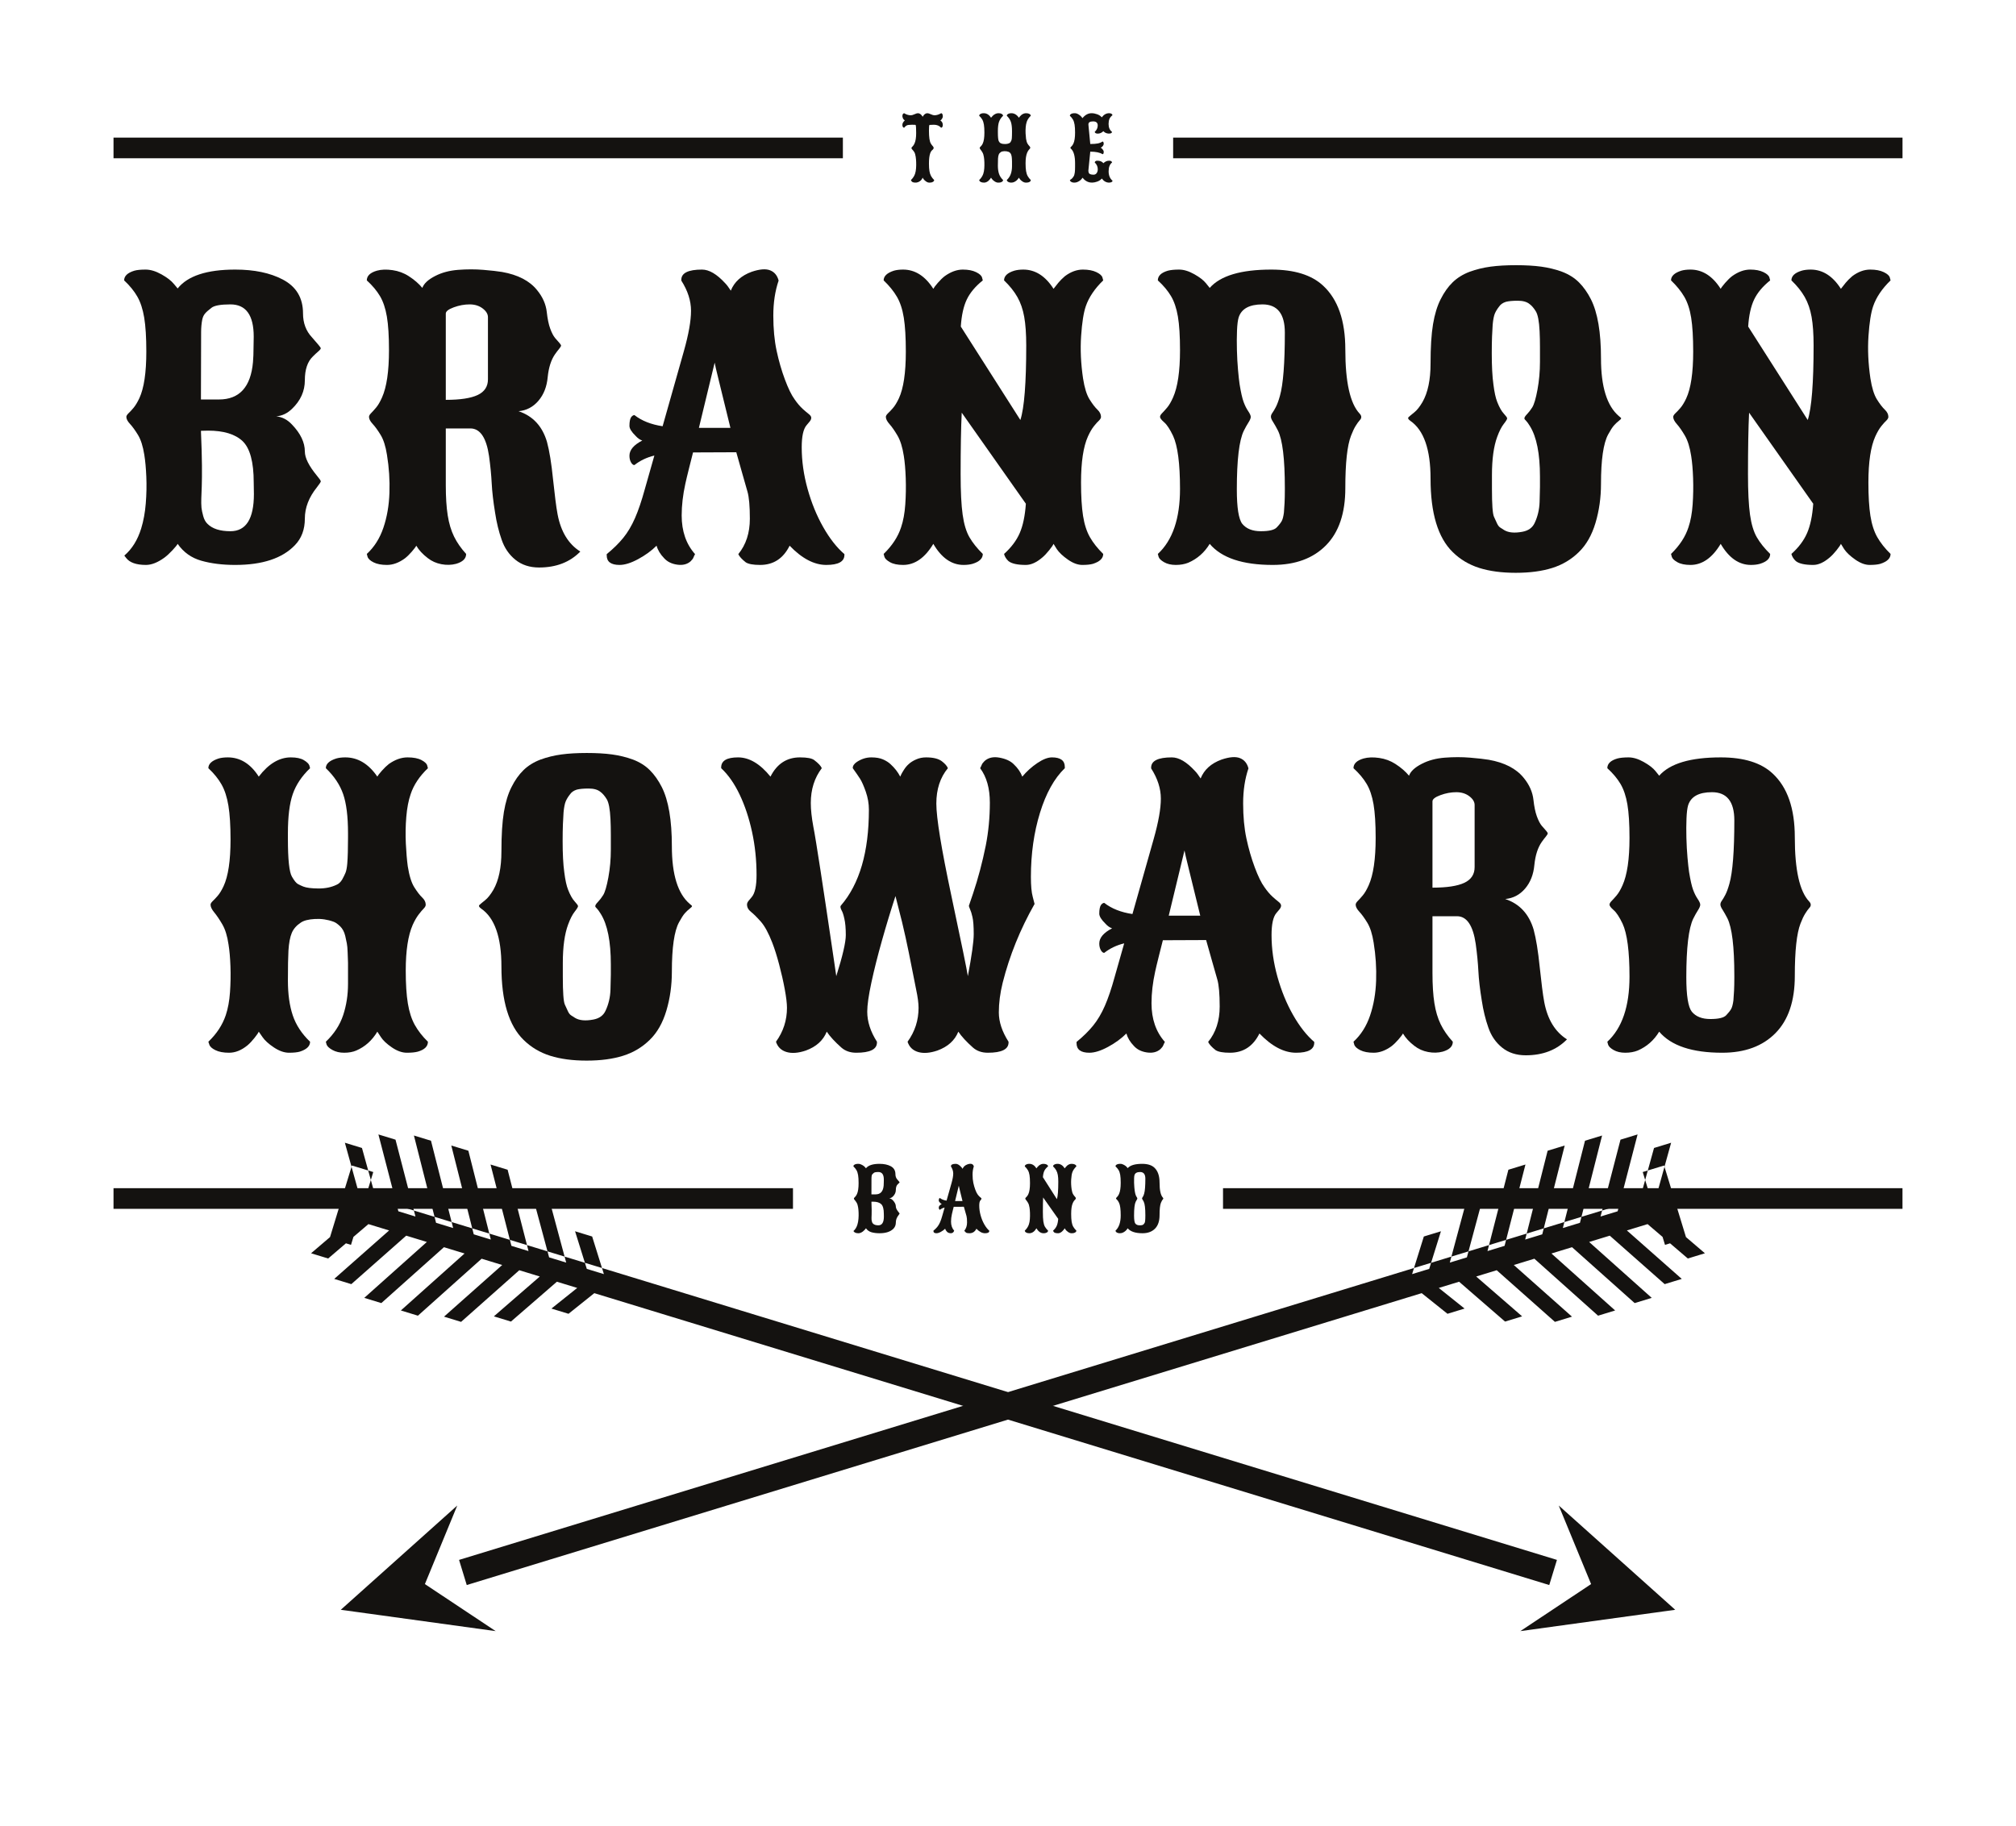
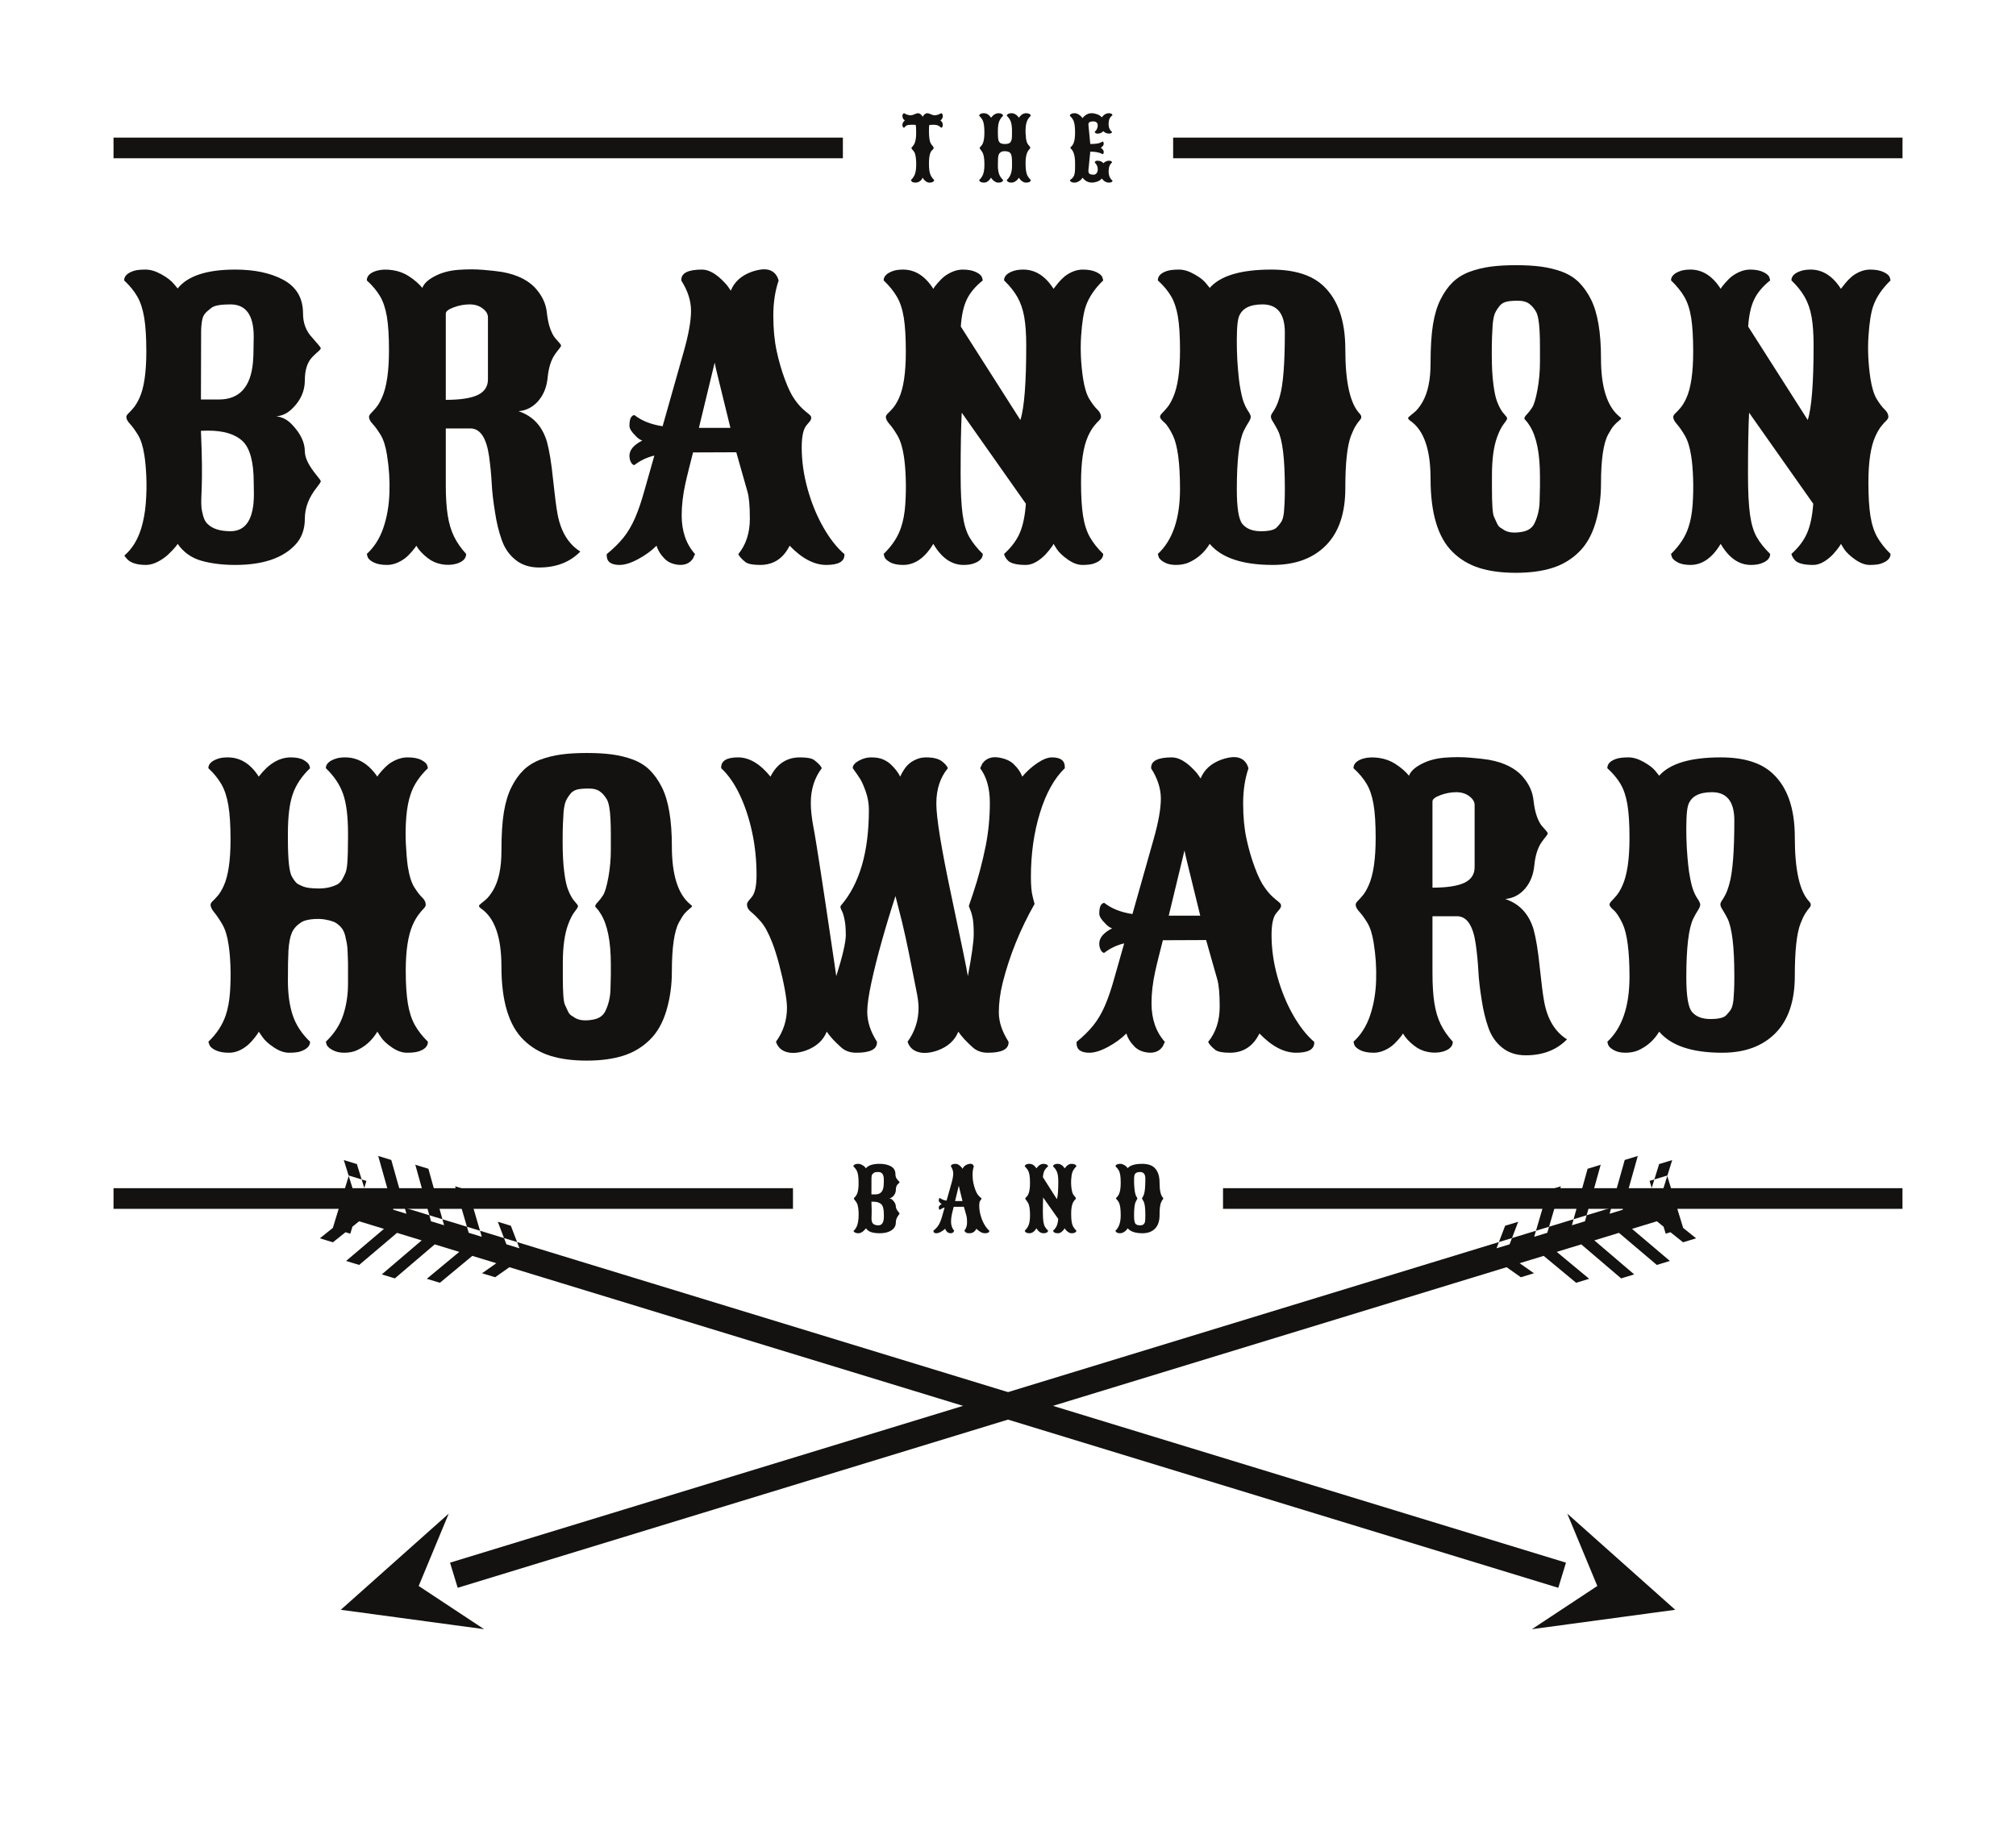
<svg xmlns="http://www.w3.org/2000/svg" viewBox="290.67 -225.81 818.66 741.89" width="819" height="742">
  <g fill="#141210">
    <path transform="translate(336.6695,0) scale(0.074442,-0.074442)" d="M177 -50Q98 -50 69 -12L59 1Q122 55 151 149Q170 211 176.0 285.5Q182 360 179.0 431.0Q176 502 168 551Q157 621 133.5 659.5Q110 698 90.0 719.5Q70 741 70 758Q70 766 81 777Q92 787 108.5 806.5Q125 826 141 860Q179 942 179 1114Q179 1230 167.5 1299.5Q156 1369 130.0 1414.5Q104 1460 58 1503Q58 1539 114 1556Q135 1562 175 1562Q215 1562 261.5 1536.0Q308 1510 329 1484L350 1459Q432 1562 664 1562Q820 1562 923 1508Q1034 1450 1034 1323Q1034 1244 1083 1192Q1131 1138 1131 1133Q1131 1127 1117.5 1115.5Q1104 1104 1088 1088Q1044 1046 1044 958Q1044 869 974 802Q936 765 888 761Q937 756 974 716Q1044 643 1044 569Q1044 517 1110 437Q1131 412 1131 406Q1131 401 1110 374Q1044 292 1044 203Q1044 114 990 58Q887 -50 664 -50Q560 -50 479.0 -27.0Q398 -4 350 65Q344 54 321.0 29.5Q298 5 278 -10Q223 -50 177 -50ZM477 853H575Q743 853 761 1057Q764 1092 764 1137L765 1196Q765 1372 638 1372Q557 1372 534 1353Q509 1334 498.5 1321.0Q488 1308 484 1288Q478 1257 478 1220ZM638 134Q766 134 766 337L765 400Q765 568 704 626Q643 683 516 683L477 682Q482 565 482.5 493.0Q483 421 481.5 379.5Q480 338 479.0 312.5Q478 287 480 262Q482 244 489.5 216.5Q497 189 513 174Q553 134 638 134Z" />
    <path transform="translate(435.1618,0) scale(0.074442,-0.074442)" d="M999 -64Q922 -64 870.0 -22.0Q818 20 795 87Q771 155 759 235Q744 327 740.5 395.5Q737 464 726 544Q704 695 624 695H490V385Q490 287 500.5 220.5Q511 154 535.0 105.0Q559 56 601 10Q601 -28 546 -44Q508 -54 466.0 -46.0Q424 -38 392 -13Q350 19 329 55Q324 45 304.5 22.5Q285 0 267 -14Q218 -50 169 -50Q124 -50 96.0 -36.0Q68 -22 63 -5L59 10Q120 66 149.5 153.0Q179 240 182.5 343.5Q186 447 169 551Q158 621 134.5 659.5Q111 698 91.0 719.5Q71 741 71 758Q71 767 82 778Q93 789 109.5 808.5Q126 828 142 864Q180 949 180 1122Q180 1238 168.5 1305.5Q157 1373 131.0 1417.0Q105 1461 59 1503Q59 1540 114 1556Q150 1566 199.0 1559.0Q248 1552 288 1526Q333 1497 362 1462Q375 1498 432 1527Q486 1555 557.5 1560.5Q629 1566 695.0 1560.5Q761 1555 797 1549Q927 1526 988 1450Q1034 1394 1041 1330Q1047 1275 1059.5 1240.5Q1072 1206 1086 1189Q1119 1153 1119 1148Q1119 1142 1108.5 1129.5Q1098 1117 1086 1100Q1054 1054 1046 975Q1039 897 995.5 846.0Q952 795 887 789Q1004 750 1042 622Q1062 548 1075 419Q1082 354 1088.0 306.0Q1094 258 1100 226Q1127 84 1224 23Q1139 -64 999 -64ZM490 851Q608 851 664.0 877.5Q720 904 720 963V1302Q720 1328 691.0 1350.0Q662 1372 620 1372Q577 1372 533.5 1356.0Q490 1340 490 1322Z" />
    <path transform="translate(538.2695,0) scale(0.074442,-0.074442)" d="M53 -50Q-17 -50 -17 2V9Q37 53 73.5 98.0Q110 143 137.5 206.0Q165 269 191 364L243 547Q181 532 134 495Q124 495 115.5 510.0Q107 525 107 546Q107 593 177 629Q158 635 141 654Q107 687 107 709Q107 742 116 756Q124 767 134 768Q194 721 288 707L404 1117Q443 1255 443 1337Q443 1419 390 1502V1506Q390 1562 503 1562Q561 1562 629 1488Q637 1480 644.5 1469.5Q652 1459 660 1447Q689 1519 774 1550Q839 1572 874.5 1558.0Q910 1544 921 1502Q892 1417 892 1311Q892 1203 910 1119Q928 1035 955.5 961.5Q983 888 1008 854Q1030 822 1053 801Q1072 784 1085.5 773.5Q1099 763 1099 753Q1099 744 1091.0 733.5Q1083 723 1073 712Q1047 681 1047 592Q1047 480 1079.0 365.0Q1111 250 1164.5 156.0Q1218 62 1280 9V5Q1280 -50 1181 -50Q1082 -50 981 55Q929 -50 820 -50Q764 -50 742 -36Q710 -11 701 9Q764 86 764 202Q764 305 751 350Q735 407 719.5 460.5Q704 514 690 565L454 564L433 481Q418 421 412 393Q392 302 392 220Q392 91 465 9Q459 -2 456.0 -10.0Q453 -18 441 -30Q413 -55 367.5 -48.5Q322 -42 296 -13Q265 19 255 55Q214 14 155.0 -18.0Q96 -50 53 -50ZM486 698H658Q618 862 596.0 951.0Q574 1040 572 1054Z" />
    <path transform="translate(645.0993,0) scale(0.074442,-0.074442)" d="M165 -50Q120 -50 93.5 -35.0Q67 -20 63 -5L59 10Q129 78 154 155Q172 208 177.0 280.0Q182 352 179.5 423.5Q177 495 169 545Q158 616 134.5 656.0Q111 696 91.0 718.5Q71 741 71 758Q71 766 82 777Q93 787 109.5 806.0Q126 825 142 859Q180 941 180 1114Q180 1230 169.0 1299.0Q158 1368 131.5 1413.5Q105 1459 59 1503Q59 1538 115 1556Q136 1562 165 1562Q263 1562 330 1457Q335 1467 354.5 1489.5Q374 1512 392 1526Q442 1562 491 1562Q535 1562 563.5 1548.0Q592 1534 596 1518L600 1503Q539 1454 512.5 1398.5Q486 1343 480 1251L805 741Q837 840 837 1148Q837 1242 826.0 1304.0Q815 1366 788.5 1412.5Q762 1459 716 1503Q716 1539 772 1556Q793 1562 821 1562Q919 1562 986 1457Q999 1474 1012.5 1490.5Q1026 1507 1048 1526Q1096 1562 1146 1562Q1191 1562 1220.0 1548.0Q1249 1534 1253 1518L1257 1503Q1187 1435 1162 1362Q1144 1310 1136.5 1200.0Q1129 1090 1147 968Q1159 891 1182.5 853.5Q1206 816 1225.5 797.5Q1245 779 1245 758Q1245 749 1234 738Q1223 728 1206.5 707.5Q1190 687 1174 652Q1136 568 1136 400Q1136 288 1147.0 218.0Q1158 148 1184.5 101.5Q1211 55 1257 10Q1257 -26 1201 -44Q1180 -50 1143 -50Q1106 -50 1064.5 -21.0Q1023 8 1004 36L986 65Q982 55 962.0 30.0Q942 5 924 -10Q877 -50 835 -50Q766 -50 740 -29Q721 -11 716 10Q775 63 801.5 124.0Q828 185 835 284L485 781Q479 658 479 445Q479 303 490.0 224.5Q501 146 527.5 100.5Q554 55 600 10Q600 -27 544 -44Q523 -50 495 -50Q397 -50 330 65Q261 -50 165 -50Z" />
    <path transform="translate(756.47,0) scale(0.074442,-0.074442)" d="M157 -50Q119 -50 93.0 -35.0Q67 -20 63 -5L59 10Q180 122 180 365Q180 573 142 655Q116 709 94 728Q71 748 71 758Q71 767 82 778Q93 789 109.5 808.5Q126 828 142 864Q180 949 180 1122Q180 1238 168.5 1305.5Q157 1373 131.0 1417.0Q105 1461 59 1503Q59 1540 114 1556Q137 1562 175 1562Q213 1562 257.5 1537.0Q302 1512 322 1487L342 1462Q430 1562 678 1562Q867 1562 961 1474Q1082 1362 1082 1126Q1082 859 1160 776Q1178 757 1160 739Q1151 729 1138.5 709.0Q1126 689 1113 655Q1082 575 1082 369Q1082 164 976.5 57.0Q871 -50 686 -50Q439 -50 342 65Q299 -6 225 -38Q195 -50 157 -50ZM621 134Q689 134 708 155Q728 176 735.5 190.5Q743 205 747 236Q749 258 750.5 288.5Q752 319 752 358V371Q752 608 714 684Q707 698 700.5 709.0Q694 720 688 730Q676 748 676 759Q676 769 684 780Q692 791 703.0 812.0Q714 833 725 872Q752 967 752 1218Q752 1372 630 1372Q523 1372 500 1301Q493 1278 491.0 1229.0Q489 1180 490.5 1122.5Q492 1065 496.5 1014.5Q501 964 505 937Q516 869 527.0 839.5Q538 810 551 791Q566 769 566 758Q566 747 553.5 727.5Q541 708 528 682Q490 604 490 362Q490 212 520 174Q553 134 621 134Z" />
    <path transform="translate(859.5777,0) scale(0.074442,-0.074442)" d="M627 -93Q512 -93 428.0 -66.5Q344 -40 283 20Q162 138 162 421Q162 661 51 737Q34 749 42.5 757.0Q51 765 73.0 782.5Q95 800 118 839Q162 916 162 1049Q162 1183 175.5 1264.0Q189 1345 217 1400Q245 1456 282.5 1492.5Q320 1529 375 1550Q430 1570 489.5 1578.0Q549 1586 628 1586Q707 1586 766.0 1578.0Q825 1570 880 1550Q935 1529 972.0 1492.0Q1009 1455 1037 1400Q1092 1291 1092 1077Q1092 845 1190 762Q1202 753 1202 750Q1202 746 1189 736Q1176 726 1163.0 711.5Q1150 697 1131 662Q1092 590 1092 392Q1092 280 1062.0 179.5Q1032 79 971 20Q910 -40 826.0 -66.5Q742 -93 627 -93ZM663 131Q712 140 730 179Q755 232 757.0 294.0Q759 356 759 376V432Q759 620 704 708Q691 729 683 737Q674 745 674 750Q674 758 688.5 773.0Q703 788 717 810Q732 834 745.5 907.0Q759 980 759 1059Q759 1112 759.0 1139.0Q759 1166 758.5 1184.0Q758 1202 757 1226Q753 1307 736.5 1334.0Q720 1361 702 1374Q680 1392 638 1392Q596 1392 573 1386Q548 1378 536 1360Q521 1341 513.0 1322.5Q505 1304 501 1262Q499 1236 497.5 1197.0Q496 1158 496 1105Q496 1000 505 935Q513 871 526 839Q543 796 561.5 776.0Q580 756 580 750Q580 743 561.5 719.5Q543 696 526 650Q497 572 497 440V365Q497 237 508 213L525 176Q532 161 541.5 154.5Q551 148 564 140Q599 119 663 131Z" />
    <path transform="translate(964.9186,0) scale(0.074442,-0.074442)" d="M165 -50Q120 -50 93.5 -35.0Q67 -20 63 -5L59 10Q129 78 154 155Q172 208 177.0 280.0Q182 352 179.5 423.5Q177 495 169 545Q158 616 134.5 656.0Q111 696 91.0 718.5Q71 741 71 758Q71 766 82 777Q93 787 109.5 806.0Q126 825 142 859Q180 941 180 1114Q180 1230 169.0 1299.0Q158 1368 131.5 1413.5Q105 1459 59 1503Q59 1538 115 1556Q136 1562 165 1562Q263 1562 330 1457Q335 1467 354.5 1489.5Q374 1512 392 1526Q442 1562 491 1562Q535 1562 563.5 1548.0Q592 1534 596 1518L600 1503Q539 1454 512.5 1398.5Q486 1343 480 1251L805 741Q837 840 837 1148Q837 1242 826.0 1304.0Q815 1366 788.5 1412.5Q762 1459 716 1503Q716 1539 772 1556Q793 1562 821 1562Q919 1562 986 1457Q999 1474 1012.5 1490.5Q1026 1507 1048 1526Q1096 1562 1146 1562Q1191 1562 1220.0 1548.0Q1249 1534 1253 1518L1257 1503Q1187 1435 1162 1362Q1144 1310 1136.5 1200.0Q1129 1090 1147 968Q1159 891 1182.5 853.5Q1206 816 1225.5 797.5Q1245 779 1245 758Q1245 749 1234 738Q1223 728 1206.5 707.5Q1190 687 1174 652Q1136 568 1136 400Q1136 288 1147.0 218.0Q1158 148 1184.5 101.5Q1211 55 1257 10Q1257 -26 1201 -44Q1180 -50 1143 -50Q1106 -50 1064.5 -21.0Q1023 8 1004 36L986 65Q982 55 962.0 30.0Q942 5 924 -10Q877 -50 835 -50Q766 -50 740 -29Q721 -11 716 10Q775 63 801.5 124.0Q828 185 835 284L485 781Q479 658 479 445Q479 303 490.0 224.5Q501 146 527.5 100.5Q554 55 600 10Q600 -27 544 -44Q523 -50 495 -50Q397 -50 330 65Q261 -50 165 -50Z" />
    <path transform="translate(370.804,198.1935) scale(0.074442,-0.074442)" d="M172 -50Q126 -50 97.5 -36.0Q69 -22 64 -5L59 10Q127 75 154 155Q172 209 177.0 280.0Q182 351 179.5 421.5Q177 492 169 541Q159 610 135.0 651.0Q111 692 91.0 716.0Q71 740 71 758Q71 766 82 777Q93 787 109.5 806.0Q126 825 142 859Q180 941 180 1113Q180 1228 168.5 1298.0Q157 1368 131.0 1414.0Q105 1460 59 1503Q59 1538 115 1556Q136 1562 165 1562Q267 1562 334 1457Q414 1562 509 1562Q555 1562 580 1547Q605 1532 610 1518L614 1503Q546 1438 519.5 1361.5Q493 1285 493 1148V1117Q493 948 515 911Q534 878 548.0 870.5Q562 863 577 857Q602 847 659.0 846.5Q716 846 759 867Q776 874 789 895Q800 915 807.0 931.5Q814 948 817 983Q819 1009 820.0 1044.0Q821 1079 821 1124V1148Q821 1285 794.5 1361.5Q768 1438 700 1503Q700 1538 757 1556Q778 1562 806 1562Q909 1562 981 1457Q986 1467 1006.0 1489.5Q1026 1512 1044 1526Q1095 1562 1146 1562Q1194 1562 1221.5 1547.5Q1249 1533 1253 1518L1257 1503Q1188 1437 1163 1362Q1145 1310 1139.0 1237.0Q1133 1164 1136.5 1092.0Q1140 1020 1147 968Q1159 891 1182.5 853.5Q1206 816 1225.5 797.5Q1245 779 1245 758Q1245 748 1234 737Q1223 726 1206.5 704.5Q1190 683 1174 648Q1136 561 1136 399Q1136 289 1147.5 219.0Q1159 149 1185.5 101.5Q1212 54 1257 10Q1257 -28 1202 -44Q1180 -50 1142 -50Q1103 -50 1060.5 -21.0Q1018 8 1000 36L981 65Q938 -7 866 -38Q838 -50 800 -50Q763 -50 736.0 -35.0Q709 -20 704 -5L700 10Q768 75 794.5 155.0Q821 235 821 326V441L819 497Q818 530 814.5 547.0Q811 564 806 587Q798 621 777.5 640.5Q757 660 742 665Q693 683 640.0 680.0Q587 677 563 660Q528 637 514.0 603.5Q500 570 496 508Q493 456 493 344Q493 233 519.5 154.0Q546 75 614 10Q614 -26 558 -44Q537 -50 499 -50Q460 -50 416.5 -21.0Q373 8 354 36L334 65Q330 55 310.0 30.0Q290 5 272 -10Q223 -50 172 -50Z" />
    <path transform="translate(482.1747,198.1935) scale(0.074442,-0.074442)" d="M627 -93Q512 -93 428.0 -66.5Q344 -40 283 20Q162 138 162 421Q162 661 51 737Q34 749 42.5 757.0Q51 765 73.0 782.5Q95 800 118 839Q162 916 162 1049Q162 1183 175.5 1264.0Q189 1345 217 1400Q245 1456 282.5 1492.5Q320 1529 375 1550Q430 1570 489.5 1578.0Q549 1586 628 1586Q707 1586 766.0 1578.0Q825 1570 880 1550Q935 1529 972.0 1492.0Q1009 1455 1037 1400Q1092 1291 1092 1077Q1092 845 1190 762Q1202 753 1202 750Q1202 746 1189 736Q1176 726 1163.0 711.5Q1150 697 1131 662Q1092 590 1092 392Q1092 280 1062.0 179.5Q1032 79 971 20Q910 -40 826.0 -66.5Q742 -93 627 -93ZM663 131Q712 140 730 179Q755 232 757.0 294.0Q759 356 759 376V432Q759 620 704 708Q691 729 683 737Q674 745 674 750Q674 758 688.5 773.0Q703 788 717 810Q732 834 745.5 907.0Q759 980 759 1059Q759 1112 759.0 1139.0Q759 1166 758.5 1184.0Q758 1202 757 1226Q753 1307 736.5 1334.0Q720 1361 702 1374Q680 1392 638 1392Q596 1392 573 1386Q548 1378 536 1360Q521 1341 513.0 1322.5Q505 1304 501 1262Q499 1236 497.5 1197.0Q496 1158 496 1105Q496 1000 505 935Q513 871 526 839Q543 796 561.5 776.0Q580 756 580 750Q580 743 561.5 719.5Q543 696 526 650Q497 572 497 440V365Q497 237 508 213L525 176Q532 161 541.5 154.5Q551 148 564 140Q599 119 663 131Z" />
    <path transform="translate(583.0491,198.1935) scale(0.074442,-0.074442)" d="M743 -50Q694 -50 662 -22Q608 26 582 65Q553 -7 468 -38Q406 -59 362.5 -46.0Q319 -33 305 10Q365 93 365 195Q365 231 353.0 296.0Q341 361 322.5 431.0Q304 501 285 550Q254 630 222.0 666.0Q190 702 168.5 719.0Q147 736 147 759Q147 768 155.0 778.5Q163 789 173 800Q199 831 199 920Q199 1042 174.5 1155.0Q150 1268 107.0 1358.5Q64 1449 6 1503V1507Q6 1562 98 1562Q190 1562 275 1457Q328 1562 436 1562Q495 1562 514 1547Q548 1521 555 1503Q495 1424 495 1313Q495 1259 509 1183Q514 1159 524.5 1094.0Q535 1029 548.5 941.5Q562 854 576.0 760.0Q590 666 602.5 582.0Q615 498 623.5 440.0Q632 382 634 368Q686 533 686 592Q686 648 678 682Q671 714 663 727Q653 747 659 753Q812 930 812 1277Q812 1326 795 1375Q778 1423 764.0 1445.0Q750 1467 724 1503V1504Q724 1522 746 1537Q784 1562 825 1562Q864 1562 889.0 1551.0Q914 1540 930 1525Q964 1494 983 1457L988 1468Q991 1475 1003.0 1494.0Q1015 1513 1030 1526Q1045 1540 1070.0 1551.0Q1095 1562 1124 1562Q1182 1562 1210 1541Q1236 1521 1243 1503Q1180 1427 1180 1310Q1180 1193 1262 807Q1344 421 1352 368Q1384 537 1384 597Q1384 662 1377 691Q1371 718 1364.0 733.0Q1357 748 1358 754Q1359 756 1360.5 760.5Q1362 765 1364 771L1380 818Q1422 943 1450 1082Q1472 1195 1472 1315Q1472 1432 1419 1503Q1425 1514 1428.0 1522.0Q1431 1530 1443 1542Q1474 1570 1525.0 1560.5Q1576 1551 1602 1525Q1635 1494 1649 1457Q1685 1500 1731.0 1531.0Q1777 1562 1811 1562Q1881 1562 1881 1510V1503Q1795 1420 1745.5 1259.5Q1696 1099 1696 910Q1696 837 1706 801L1716 762Q1598 554 1542 332Q1521 247 1521 170Q1521 93 1574 10V6Q1574 -50 1461 -50Q1412 -50 1380 -22Q1326 26 1300 65Q1271 -7 1186 -38Q1124 -59 1080.5 -46.0Q1037 -33 1023 10Q1083 93 1083 195Q1083 233 1070 294L1046 415Q1030 498 1012.0 580.5Q994 663 972 746L957 805Q919 689 883.5 563.0Q848 437 825.5 332.5Q803 228 803 174Q803 93 856 10V6Q856 -50 743 -50Z" />
    <path transform="translate(729.1097,198.1935) scale(0.074442,-0.074442)" d="M53 -50Q-17 -50 -17 2V9Q37 53 73.5 98.0Q110 143 137.5 206.0Q165 269 191 364L243 547Q181 532 134 495Q124 495 115.5 510.0Q107 525 107 546Q107 593 177 629Q158 635 141 654Q107 687 107 709Q107 742 116 756Q124 767 134 768Q194 721 288 707L404 1117Q443 1255 443 1337Q443 1419 390 1502V1506Q390 1562 503 1562Q561 1562 629 1488Q637 1480 644.5 1469.5Q652 1459 660 1447Q689 1519 774 1550Q839 1572 874.5 1558.0Q910 1544 921 1502Q892 1417 892 1311Q892 1203 910 1119Q928 1035 955.5 961.5Q983 888 1008 854Q1030 822 1053 801Q1072 784 1085.5 773.5Q1099 763 1099 753Q1099 744 1091.0 733.5Q1083 723 1073 712Q1047 681 1047 592Q1047 480 1079.0 365.0Q1111 250 1164.5 156.0Q1218 62 1280 9V5Q1280 -50 1181 -50Q1082 -50 981 55Q929 -50 820 -50Q764 -50 742 -36Q710 -11 701 9Q764 86 764 202Q764 305 751 350Q735 407 719.5 460.5Q704 514 690 565L454 564L433 481Q418 421 412 393Q392 302 392 220Q392 91 465 9Q459 -2 456.0 -10.0Q453 -18 441 -30Q413 -55 367.5 -48.5Q322 -42 296 -13Q265 19 255 55Q214 14 155.0 -18.0Q96 -50 53 -50ZM486 698H658Q618 862 596.0 951.0Q574 1040 572 1054Z" />
    <path transform="translate(835.9395,198.1935) scale(0.074442,-0.074442)" d="M999 -64Q922 -64 870.0 -22.0Q818 20 795 87Q771 155 759 235Q744 327 740.5 395.5Q737 464 726 544Q704 695 624 695H490V385Q490 287 500.5 220.5Q511 154 535.0 105.0Q559 56 601 10Q601 -28 546 -44Q508 -54 466.0 -46.0Q424 -38 392 -13Q350 19 329 55Q324 45 304.5 22.5Q285 0 267 -14Q218 -50 169 -50Q124 -50 96.0 -36.0Q68 -22 63 -5L59 10Q120 66 149.5 153.0Q179 240 182.5 343.5Q186 447 169 551Q158 621 134.5 659.5Q111 698 91.0 719.5Q71 741 71 758Q71 767 82 778Q93 789 109.5 808.5Q126 828 142 864Q180 949 180 1122Q180 1238 168.5 1305.5Q157 1373 131.0 1417.0Q105 1461 59 1503Q59 1540 114 1556Q150 1566 199.0 1559.0Q248 1552 288 1526Q333 1497 362 1462Q375 1498 432 1527Q486 1555 557.5 1560.5Q629 1566 695.0 1560.5Q761 1555 797 1549Q927 1526 988 1450Q1034 1394 1041 1330Q1047 1275 1059.5 1240.5Q1072 1206 1086 1189Q1119 1153 1119 1148Q1119 1142 1108.5 1129.5Q1098 1117 1086 1100Q1054 1054 1046 975Q1039 897 995.5 846.0Q952 795 887 789Q1004 750 1042 622Q1062 548 1075 419Q1082 354 1088.0 306.0Q1094 258 1100 226Q1127 84 1224 23Q1139 -64 999 -64ZM490 851Q608 851 664.0 877.5Q720 904 720 963V1302Q720 1328 691.0 1350.0Q662 1372 620 1372Q577 1372 533.5 1356.0Q490 1340 490 1322Z" />
    <path transform="translate(939.0471,198.1935) scale(0.074442,-0.074442)" d="M157 -50Q119 -50 93.0 -35.0Q67 -20 63 -5L59 10Q180 122 180 365Q180 573 142 655Q116 709 94 728Q71 748 71 758Q71 767 82 778Q93 789 109.5 808.5Q126 828 142 864Q180 949 180 1122Q180 1238 168.5 1305.5Q157 1373 131.0 1417.0Q105 1461 59 1503Q59 1540 114 1556Q137 1562 175 1562Q213 1562 257.5 1537.0Q302 1512 322 1487L342 1462Q430 1562 678 1562Q867 1562 961 1474Q1082 1362 1082 1126Q1082 859 1160 776Q1178 757 1160 739Q1151 729 1138.5 709.0Q1126 689 1113 655Q1082 575 1082 369Q1082 164 976.5 57.0Q871 -50 686 -50Q439 -50 342 65Q299 -6 225 -38Q195 -50 157 -50ZM621 134Q689 134 708 155Q728 176 735.5 190.5Q743 205 747 236Q749 258 750.5 288.5Q752 319 752 358V371Q752 608 714 684Q707 698 700.5 709.0Q694 720 688 730Q676 748 676 759Q676 769 684 780Q692 791 703.0 812.0Q714 833 725 872Q752 967 752 1218Q752 1372 630 1372Q523 1372 500 1301Q493 1278 491.0 1229.0Q489 1180 490.5 1122.5Q492 1065 496.5 1014.5Q501 964 505 937Q516 869 527.0 839.5Q538 810 551 791Q566 769 566 758Q566 747 553.5 727.5Q541 708 528 682Q490 604 490 362Q490 212 520 174Q553 134 621 134Z" />
    <g transform="translate(0,-152.486)">
      <path transform="translate(656.9593,0) scale(0.017494,-0.017494)" d="M632 -50Q595 -50 554.5 -21.0Q514 8 496 36L479 65Q451 -6 376 -38Q336 -54 292.5 -49.5Q249 -45 232 -29Q210 -10 207 10Q275 75 302 155Q320 209 325.5 282.5Q331 356 328.0 428.0Q325 500 317 551Q306 626 282.5 662.0Q259 698 239.0 716.5Q219 735 219 756Q219 764 230 775Q241 785 257.5 805.0Q274 825 290 860Q328 942 328 1102Q328 1262 316 1290Q316 1294 228 1294Q140 1294 108.0 1277.5Q76 1261 48 1224Q8 1234 8 1290Q8 1346 64 1393Q30 1418 16.5 1454.0Q3 1490 11.0 1521.5Q19 1553 48 1562Q126 1514 205 1514Q237 1514 289 1538Q342 1562 367 1562Q431 1562 479 1480Q525 1562 589 1562Q616 1562 668 1538Q721 1514 751 1514Q827 1514 908 1562Q932 1562 943 1524Q947 1512 947 1488Q947 1466 932 1440Q909 1401 890 1393Q935 1365 943.5 1316.0Q952 1267 934 1241Q925 1229 908 1224Q847 1294 740 1294L637 1290Q625 1278 625 1158Q625 1041 636 966Q647 893 670.5 855.0Q694 817 714.0 797.0Q734 777 734 757Q734 732 702.5 706.5Q671 681 653 628Q625 547 625 390Q625 286 636.5 217.5Q648 149 674.5 101.5Q701 54 746 10Q746 -26 690 -44Q669 -50 632 -50Z" />
      <path transform="translate(687.2645,0) scale(0.017494,-0.017494)" d="M172 -50Q126 -50 97.5 -36.0Q69 -22 64 -5L59 10Q127 75 154 155Q172 209 177.0 280.0Q182 351 179.5 421.5Q177 492 169 541Q159 610 135.0 651.0Q111 692 91.0 716.0Q71 740 71 758Q71 766 82 777Q93 787 109.5 806.0Q126 825 142 859Q180 941 180 1113Q180 1228 168.5 1298.0Q157 1368 131.0 1414.0Q105 1460 59 1503Q59 1538 115 1556Q136 1562 165 1562Q267 1562 334 1457Q414 1562 509 1562Q555 1562 580 1547Q605 1532 610 1518L614 1503Q546 1438 519.5 1361.5Q493 1285 493 1148V1117Q493 948 515 911Q534 878 548.0 870.5Q562 863 577 857Q602 847 659.0 846.5Q716 846 759 867Q776 874 789 895Q800 915 807.0 931.5Q814 948 817 983Q819 1009 820.0 1044.0Q821 1079 821 1124V1148Q821 1285 794.5 1361.5Q768 1438 700 1503Q700 1538 757 1556Q778 1562 806 1562Q909 1562 981 1457Q986 1467 1006.0 1489.5Q1026 1512 1044 1526Q1095 1562 1146 1562Q1194 1562 1221.5 1547.5Q1249 1533 1253 1518L1257 1503Q1188 1437 1163 1362Q1145 1310 1139.0 1237.0Q1133 1164 1136.5 1092.0Q1140 1020 1147 968Q1159 891 1182.5 853.5Q1206 816 1225.5 797.5Q1245 779 1245 758Q1245 748 1234 737Q1223 726 1206.5 704.5Q1190 683 1174 648Q1136 561 1136 399Q1136 289 1147.5 219.0Q1159 149 1185.5 101.5Q1212 54 1257 10Q1257 -28 1202 -44Q1180 -50 1142 -50Q1103 -50 1060.5 -21.0Q1018 8 1000 36L981 65Q938 -7 866 -38Q838 -50 800 -50Q763 -50 736.0 -35.0Q709 -20 704 -5L700 10Q768 75 794.5 155.0Q821 235 821 326V441L819 497Q818 530 814.5 547.0Q811 564 806 587Q798 621 777.5 640.5Q757 660 742 665Q693 683 640.0 680.0Q587 677 563 660Q528 637 514.0 603.5Q500 570 496 508Q493 456 493 344Q493 233 519.5 154.0Q546 75 614 10Q614 -26 558 -44Q537 -50 499 -50Q460 -50 416.5 -21.0Q373 8 354 36L334 65Q330 55 310.0 30.0Q290 5 272 -10Q223 -50 172 -50Z" />
      <path transform="translate(724.1124,0) scale(0.017494,-0.017494)" d="M158 -50Q119 -50 93.0 -35.0Q67 -20 63 -5L59 10Q108 39 124 64Q141 88 149.5 101.5Q158 115 164 143L173 189Q176 206 177.5 247.5Q179 289 179 315V399Q179 654 81 740Q60 757 81 777Q92 787 108.5 806.0Q125 825 141 859Q179 941 179 1113Q179 1228 167.5 1298.0Q156 1368 130.0 1414.0Q104 1460 58 1503Q58 1539 114 1556Q135 1562 175 1562Q215 1562 261.5 1533.0Q308 1504 329 1476L350 1447Q444 1562 562 1562Q625 1562 692.5 1537.5Q760 1513 799 1466Q871 1562 969 1562Q1036 1562 1048 1516Q998 1478 977.5 1430.0Q957 1382 957 1312Q957 1189 1038 1127Q1031 1099 996.0 1091.5Q961 1084 919.5 1094.5Q878 1105 851 1130L836 1145Q779 1088 705 1088Q646 1088 634 1127Q705 1192 705 1277Q705 1372 597 1372Q489 1372 489 1303V1294L532 847Q642 847 705.5 859.5Q769 872 817 905Q827 905 835.5 890.5Q844 876 844 855Q844 801 774 759Q793 753 811 732Q844 695 844 667Q844 618 824 612L817 610Q726 669 532 669L488 230Q488 163 528 147Q558 134 607 134Q654 134 680.0 170.5Q706 207 706 261Q706 350 635 419Q645 459 694 459Q779 459 822 416L837 401Q895 459 969 459Q1027 459 1039 419Q958 355 958 213Q958 70 1049 -6Q1049 -31 1007 -45Q989 -50 970 -50Q871 -50 800 45Q760 -2 694 -26Q632 -48 585.5 -49.0Q539 -50 510 -43Q470 -33 440.0 -14.5Q410 4 393 20Q367 44 352 64Q312 -4 228 -38Q197 -50 158 -50Z" />
    </g>
    <rect x="336.67" y="-169.90" width="296.26" height="8.39" />
    <rect x="767.08" y="-169.90" width="296.26" height="8.39" />
    <g transform="translate(0,274.382)">
      <path transform="translate(636.1824,0) scale(0.017494,-0.017494)" d="M177 -50Q98 -50 69 -12L59 1Q122 55 151 149Q170 211 176.0 285.5Q182 360 179.0 431.0Q176 502 168 551Q157 621 133.5 659.5Q110 698 90.0 719.5Q70 741 70 758Q70 766 81 777Q92 787 108.5 806.5Q125 826 141 860Q179 942 179 1114Q179 1230 167.5 1299.5Q156 1369 130.0 1414.5Q104 1460 58 1503Q58 1539 114 1556Q135 1562 175 1562Q215 1562 261.5 1536.0Q308 1510 329 1484L350 1459Q432 1562 664 1562Q820 1562 923 1508Q1034 1450 1034 1323Q1034 1244 1083 1192Q1131 1138 1131 1133Q1131 1127 1117.5 1115.5Q1104 1104 1088 1088Q1044 1046 1044 958Q1044 869 974 802Q936 765 888 761Q937 756 974 716Q1044 643 1044 569Q1044 517 1110 437Q1131 412 1131 406Q1131 401 1110 374Q1044 292 1044 203Q1044 114 990 58Q887 -50 664 -50Q560 -50 479.0 -27.0Q398 -4 350 65Q344 54 321.0 29.5Q298 5 278 -10Q223 -50 177 -50ZM477 853H575Q743 853 761 1057Q764 1092 764 1137L765 1196Q765 1372 638 1372Q557 1372 534 1353Q509 1334 498.5 1321.0Q488 1308 484 1288Q478 1257 478 1220ZM638 134Q766 134 766 337L765 400Q765 568 704 626Q643 683 516 683L477 682Q482 565 482.5 493.0Q483 421 481.5 379.5Q480 338 479.0 312.5Q478 287 480 262Q482 244 489.5 216.5Q497 189 513 174Q553 134 638 134Z" />
      <path transform="translate(670.0039,0) scale(0.017494,-0.017494)" d="M53 -50Q-17 -50 -17 2V9Q37 53 73.5 98.0Q110 143 137.5 206.0Q165 269 191 364L243 547Q181 532 134 495Q124 495 115.5 510.0Q107 525 107 546Q107 593 177 629Q158 635 141 654Q107 687 107 709Q107 742 116 756Q124 767 134 768Q194 721 288 707L404 1117Q443 1255 443 1337Q443 1419 390 1502V1506Q390 1562 503 1562Q561 1562 629 1488Q637 1480 644.5 1469.5Q652 1459 660 1447Q689 1519 774 1550Q839 1572 874.5 1558.0Q910 1544 921 1502Q892 1417 892 1311Q892 1203 910 1119Q928 1035 955.5 961.5Q983 888 1008 854Q1030 822 1053 801Q1072 784 1085.5 773.5Q1099 763 1099 753Q1099 744 1091.0 733.5Q1083 723 1073 712Q1047 681 1047 592Q1047 480 1079.0 365.0Q1111 250 1164.5 156.0Q1218 62 1280 9V5Q1280 -50 1181 -50Q1082 -50 981 55Q929 -50 820 -50Q764 -50 742 -36Q710 -11 701 9Q764 86 764 202Q764 305 751 350Q735 407 719.5 460.5Q704 514 690 565L454 564L433 481Q418 421 412 393Q392 302 392 220Q392 91 465 9Q459 -2 456.0 -10.0Q453 -18 441 -30Q413 -55 367.5 -48.5Q322 -42 296 -13Q265 19 255 55Q214 14 155.0 -18.0Q96 -50 53 -50ZM486 698H658Q618 862 596.0 951.0Q574 1040 572 1054Z" />
      <path transform="translate(705.7847,0) scale(0.017494,-0.017494)" d="M165 -50Q120 -50 93.5 -35.0Q67 -20 63 -5L59 10Q129 78 154 155Q172 208 177.0 280.0Q182 352 179.5 423.5Q177 495 169 545Q158 616 134.5 656.0Q111 696 91.0 718.5Q71 741 71 758Q71 766 82 777Q93 787 109.5 806.0Q126 825 142 859Q180 941 180 1114Q180 1230 169.0 1299.0Q158 1368 131.5 1413.5Q105 1459 59 1503Q59 1538 115 1556Q136 1562 165 1562Q263 1562 330 1457Q335 1467 354.5 1489.5Q374 1512 392 1526Q442 1562 491 1562Q535 1562 563.5 1548.0Q592 1534 596 1518L600 1503Q539 1454 512.5 1398.5Q486 1343 480 1251L805 741Q837 840 837 1148Q837 1242 826.0 1304.0Q815 1366 788.5 1412.5Q762 1459 716 1503Q716 1539 772 1556Q793 1562 821 1562Q919 1562 986 1457Q999 1474 1012.5 1490.5Q1026 1507 1048 1526Q1096 1562 1146 1562Q1191 1562 1220.0 1548.0Q1249 1534 1253 1518L1257 1503Q1187 1435 1162 1362Q1144 1310 1136.5 1200.0Q1129 1090 1147 968Q1159 891 1182.5 853.5Q1206 816 1225.5 797.5Q1245 779 1245 758Q1245 749 1234 738Q1223 728 1206.5 707.5Q1190 687 1174 652Q1136 568 1136 400Q1136 288 1147.0 218.0Q1158 148 1184.5 101.5Q1211 55 1257 10Q1257 -26 1201 -44Q1180 -50 1143 -50Q1106 -50 1064.5 -21.0Q1023 8 1004 36L986 65Q982 55 962.0 30.0Q942 5 924 -10Q877 -50 835 -50Q766 -50 740 -29Q721 -11 716 10Q775 63 801.5 124.0Q828 185 835 284L485 781Q479 658 479 445Q479 303 490.0 224.5Q501 146 527.5 100.5Q554 55 600 10Q600 -27 544 -44Q523 -50 495 -50Q397 -50 330 65Q261 -50 165 -50Z" />
      <path transform="translate(742.6326,0) scale(0.017494,-0.017494)" d="M157 -50Q119 -50 93.0 -35.0Q67 -20 63 -5L59 10Q180 122 180 365Q180 573 142 655Q116 709 94 728Q71 748 71 758Q71 767 82 778Q93 789 109.5 808.5Q126 828 142 864Q180 949 180 1122Q180 1238 168.5 1305.5Q157 1373 131.0 1417.0Q105 1461 59 1503Q59 1540 114 1556Q137 1562 175 1562Q213 1562 257.5 1537.0Q302 1512 322 1487L342 1462Q430 1562 678 1562Q867 1562 961 1474Q1082 1362 1082 1126Q1082 859 1160 776Q1178 757 1160 739Q1151 729 1138.5 709.0Q1126 689 1113 655Q1082 575 1082 369Q1082 164 976.5 57.0Q871 -50 686 -50Q439 -50 342 65Q299 -6 225 -38Q195 -50 157 -50ZM621 134Q689 134 708 155Q728 176 735.5 190.5Q743 205 747 236Q749 258 750.5 288.5Q752 319 752 358V371Q752 608 714 684Q707 698 700.5 709.0Q694 720 688 730Q676 748 676 759Q676 769 684 780Q692 791 703.0 812.0Q714 833 725 872Q752 967 752 1218Q752 1372 630 1372Q523 1372 500 1301Q493 1278 491.0 1229.0Q489 1180 490.5 1122.5Q492 1065 496.5 1014.5Q501 964 505 937Q516 869 527.0 839.5Q538 810 551 791Q566 769 566 758Q566 747 553.5 727.5Q541 708 528 682Q490 604 490 362Q490 212 520 174Q553 134 621 134Z" />
    </g>
    <rect x="336.67" y="256.95" width="275.99" height="8.39" />
    <rect x="787.34" y="256.95" width="275.99" height="8.39" />
    <g transform="translate(700.00,345.39) rotate(17.00) scale(1,1)">
-       <path d="M -274.86 -5.34 L 231.53 -5.34 L 231.53 5.34 L -274.86 5.34 Z M 283.40 0.00 L 225.77 -26.68 L 247.67 0.00 L 225.77 26.68 Z M -283.40 -15.47 L -274.33 -15.47 L -274.33 15.47 L -283.40 15.47 Z M -275.93 -3.20 L -268.67 -3.20 L -281.58 -23.48 L -288.84 -23.48 Z M -259.92 -3.20 L -252.66 -3.20 L -269.54 -30.69 L -276.80 -30.69 Z M -243.91 -3.20 L -236.65 -3.20 L -255.63 -34.49 L -262.88 -34.49 Z M -227.90 -3.20 L -220.65 -3.20 L -239.92 -35.04 L -247.17 -35.04 Z M -211.90 -3.20 L -204.64 -3.20 L -222.42 -32.32 L -229.67 -32.32 Z M -195.89 -3.20 L -188.63 -3.20 L -203.09 -26.28 L -210.34 -26.28 Z M -179.88 -3.20 L -172.62 -3.20 L -181.65 -16.42 L -188.91 -16.42 Z M -275.93 3.20 L -268.67 3.20 L -281.58 23.48 L -288.84 23.48 Z M -259.92 3.20 L -252.66 3.20 L -269.54 30.69 L -276.80 30.69 Z M -243.91 3.20 L -236.65 3.20 L -255.63 34.49 L -262.88 34.49 Z M -227.90 3.20 L -220.65 3.20 L -239.92 35.04 L -247.17 35.04 Z M -211.90 3.20 L -204.64 3.20 L -222.42 32.32 L -229.67 32.32 Z M -195.89 3.20 L -188.63 3.20 L -203.09 26.28 L -210.34 26.28 Z M -179.88 3.20 L -172.62 3.20 L -181.65 16.42 L -188.91 16.42 Z" />
+       <path d="M -278.06 -5.34 L 235.37 -5.34 L 235.37 5.34 L -278.06 5.34 Z M 283.40 0.00 L 230.04 -24.55 L 250.31 0.00 L 230.04 24.55 Z M -283.40 -11.21 L -275.93 -11.21 L -275.93 11.21 L -283.40 11.21 Z M -278.06 -3.20 L -272.51 -3.20 L -281.65 -16.62 L -287.20 -16.62 Z M -262.05 -3.20 L -256.50 -3.20 L -268.77 -22.30 L -274.32 -22.30 Z M -246.05 -3.20 L -240.50 -3.20 L -253.31 -23.29 L -258.86 -23.29 Z M -230.04 -3.20 L -224.49 -3.20 L -235.30 -19.65 L -240.85 -19.65 Z M -214.03 -3.20 L -208.48 -3.20 L -214.50 -10.94 L -220.05 -10.94 Z M -278.06 3.20 L -272.51 3.20 L -281.65 16.62 L -287.20 16.62 Z M -262.05 3.20 L -256.50 3.20 L -268.77 22.30 L -274.32 22.30 Z M -246.05 3.20 L -240.50 3.20 L -253.31 23.29 L -258.86 23.29 Z M -230.04 3.20 L -224.49 3.20 L -235.30 19.65 L -240.85 19.65 Z M -214.03 3.20 L -208.48 3.20 L -214.50 10.94 L -220.05 10.94 Z" />
    </g>
    <g transform="translate(700.00,345.39) rotate(-17.00) scale(-1,1)">
-       <path d="M -274.86 -5.34 L 231.53 -5.34 L 231.53 5.34 L -274.86 5.34 Z M 283.40 0.00 L 225.77 -26.68 L 247.67 0.00 L 225.77 26.68 Z M -283.40 -15.47 L -274.33 -15.47 L -274.33 15.47 L -283.40 15.47 Z M -275.93 -3.20 L -268.67 -3.20 L -281.58 -23.48 L -288.84 -23.48 Z M -259.92 -3.20 L -252.66 -3.20 L -269.54 -30.69 L -276.80 -30.69 Z M -243.91 -3.20 L -236.65 -3.20 L -255.63 -34.49 L -262.88 -34.49 Z M -227.90 -3.20 L -220.65 -3.20 L -239.92 -35.04 L -247.17 -35.04 Z M -211.90 -3.20 L -204.64 -3.20 L -222.42 -32.32 L -229.67 -32.32 Z M -195.89 -3.20 L -188.63 -3.20 L -203.09 -26.28 L -210.34 -26.28 Z M -179.88 -3.20 L -172.62 -3.20 L -181.65 -16.42 L -188.91 -16.42 Z M -275.93 3.20 L -268.67 3.20 L -281.58 23.48 L -288.84 23.48 Z M -259.92 3.20 L -252.66 3.20 L -269.54 30.69 L -276.80 30.69 Z M -243.91 3.20 L -236.65 3.20 L -255.63 34.49 L -262.88 34.49 Z M -227.90 3.20 L -220.65 3.20 L -239.92 35.04 L -247.17 35.04 Z M -211.90 3.20 L -204.64 3.20 L -222.42 32.32 L -229.67 32.32 Z M -195.89 3.20 L -188.63 3.20 L -203.09 26.28 L -210.34 26.28 Z M -179.88 3.20 L -172.62 3.20 L -181.65 16.42 L -188.91 16.42 Z" />
+       <path d="M -278.06 -5.34 L 235.37 -5.34 L 235.37 5.34 L -278.06 5.34 Z M 283.40 0.00 L 230.04 -24.55 L 250.31 0.00 L 230.04 24.55 Z M -283.40 -11.21 L -275.93 -11.21 L -275.93 11.21 L -283.40 11.21 Z M -278.06 -3.20 L -272.51 -3.20 L -281.65 -16.62 L -287.20 -16.62 Z M -262.05 -3.20 L -256.50 -3.20 L -268.77 -22.30 L -274.32 -22.30 Z M -246.05 -3.20 L -240.50 -3.20 L -253.31 -23.29 L -258.86 -23.29 Z M -230.04 -3.20 L -224.49 -3.20 L -235.30 -19.65 L -240.85 -19.65 Z M -214.03 -3.20 L -208.48 -3.20 L -214.50 -10.94 L -220.05 -10.94 Z M -278.06 3.20 L -272.51 3.20 L -281.65 16.62 L -287.20 16.62 Z M -262.05 3.20 L -256.50 3.20 L -268.77 22.30 L -274.32 22.30 Z M -246.05 3.20 L -240.50 3.20 L -253.31 23.29 L -258.86 23.29 Z M -230.04 3.20 L -224.49 3.20 L -235.30 19.65 L -240.85 19.65 Z M -214.03 3.20 L -208.48 3.20 L -214.50 10.94 L -220.05 10.94 Z" />
    </g>
  </g>
</svg>
